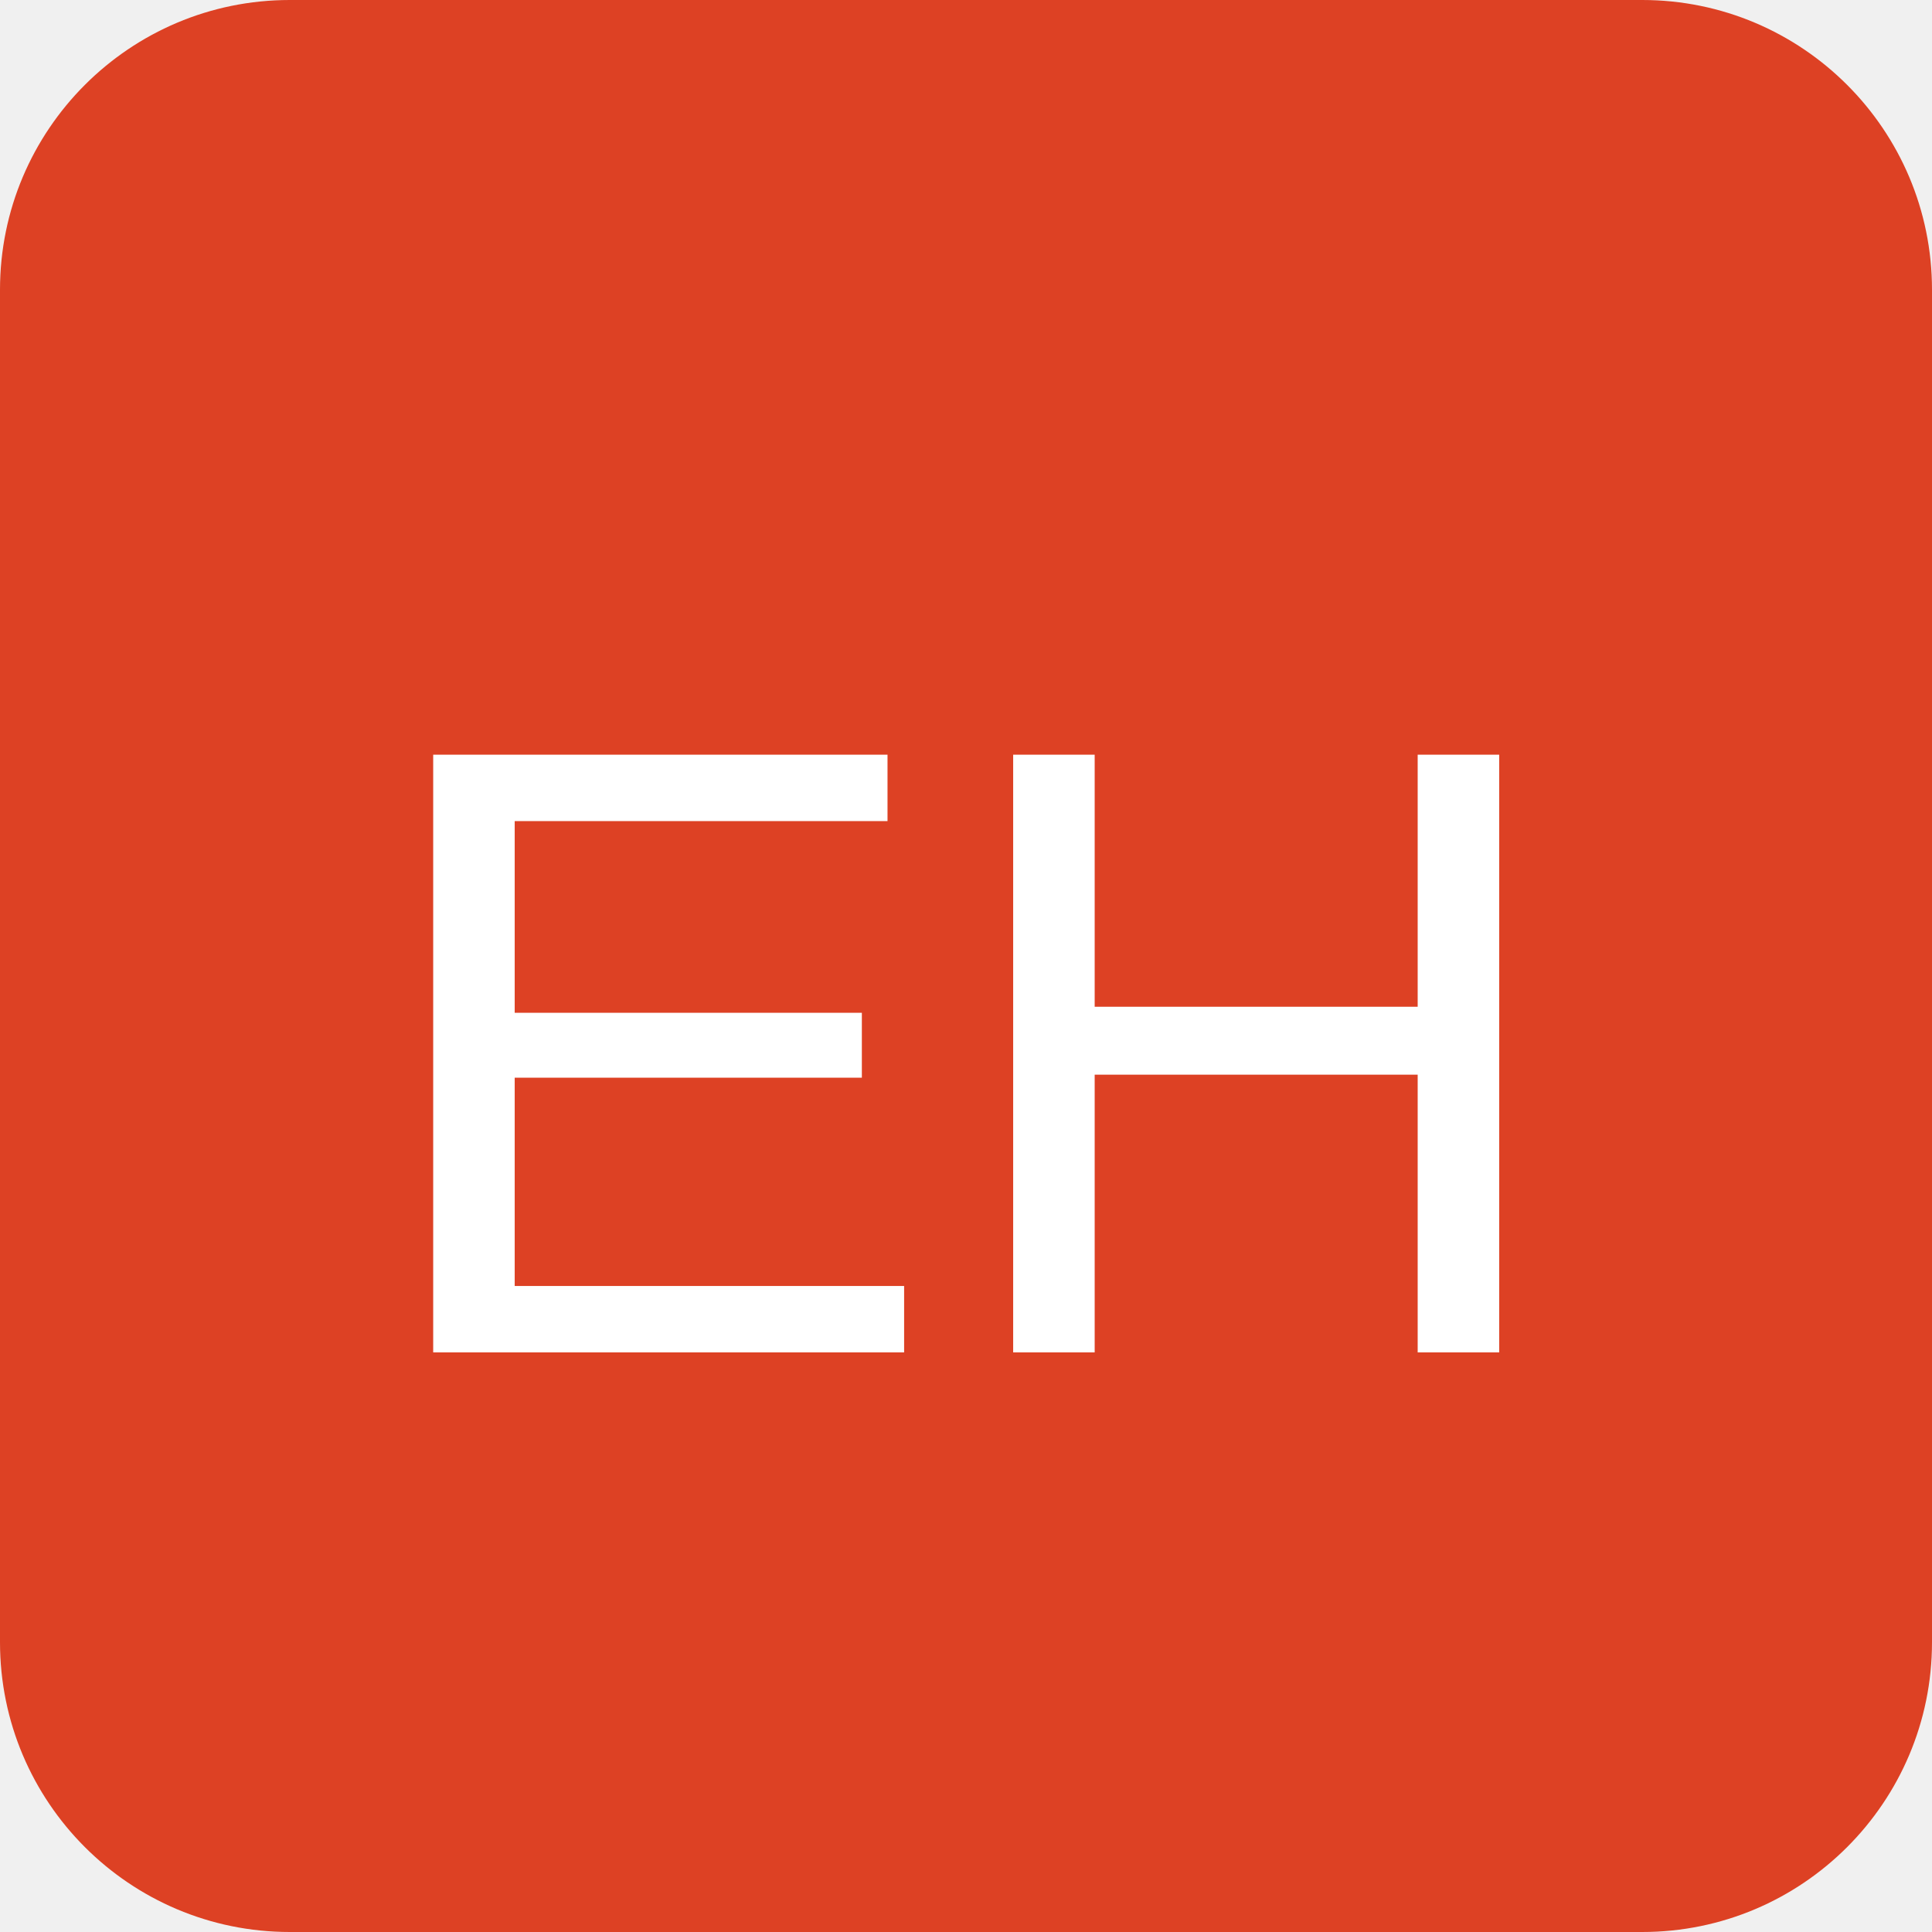
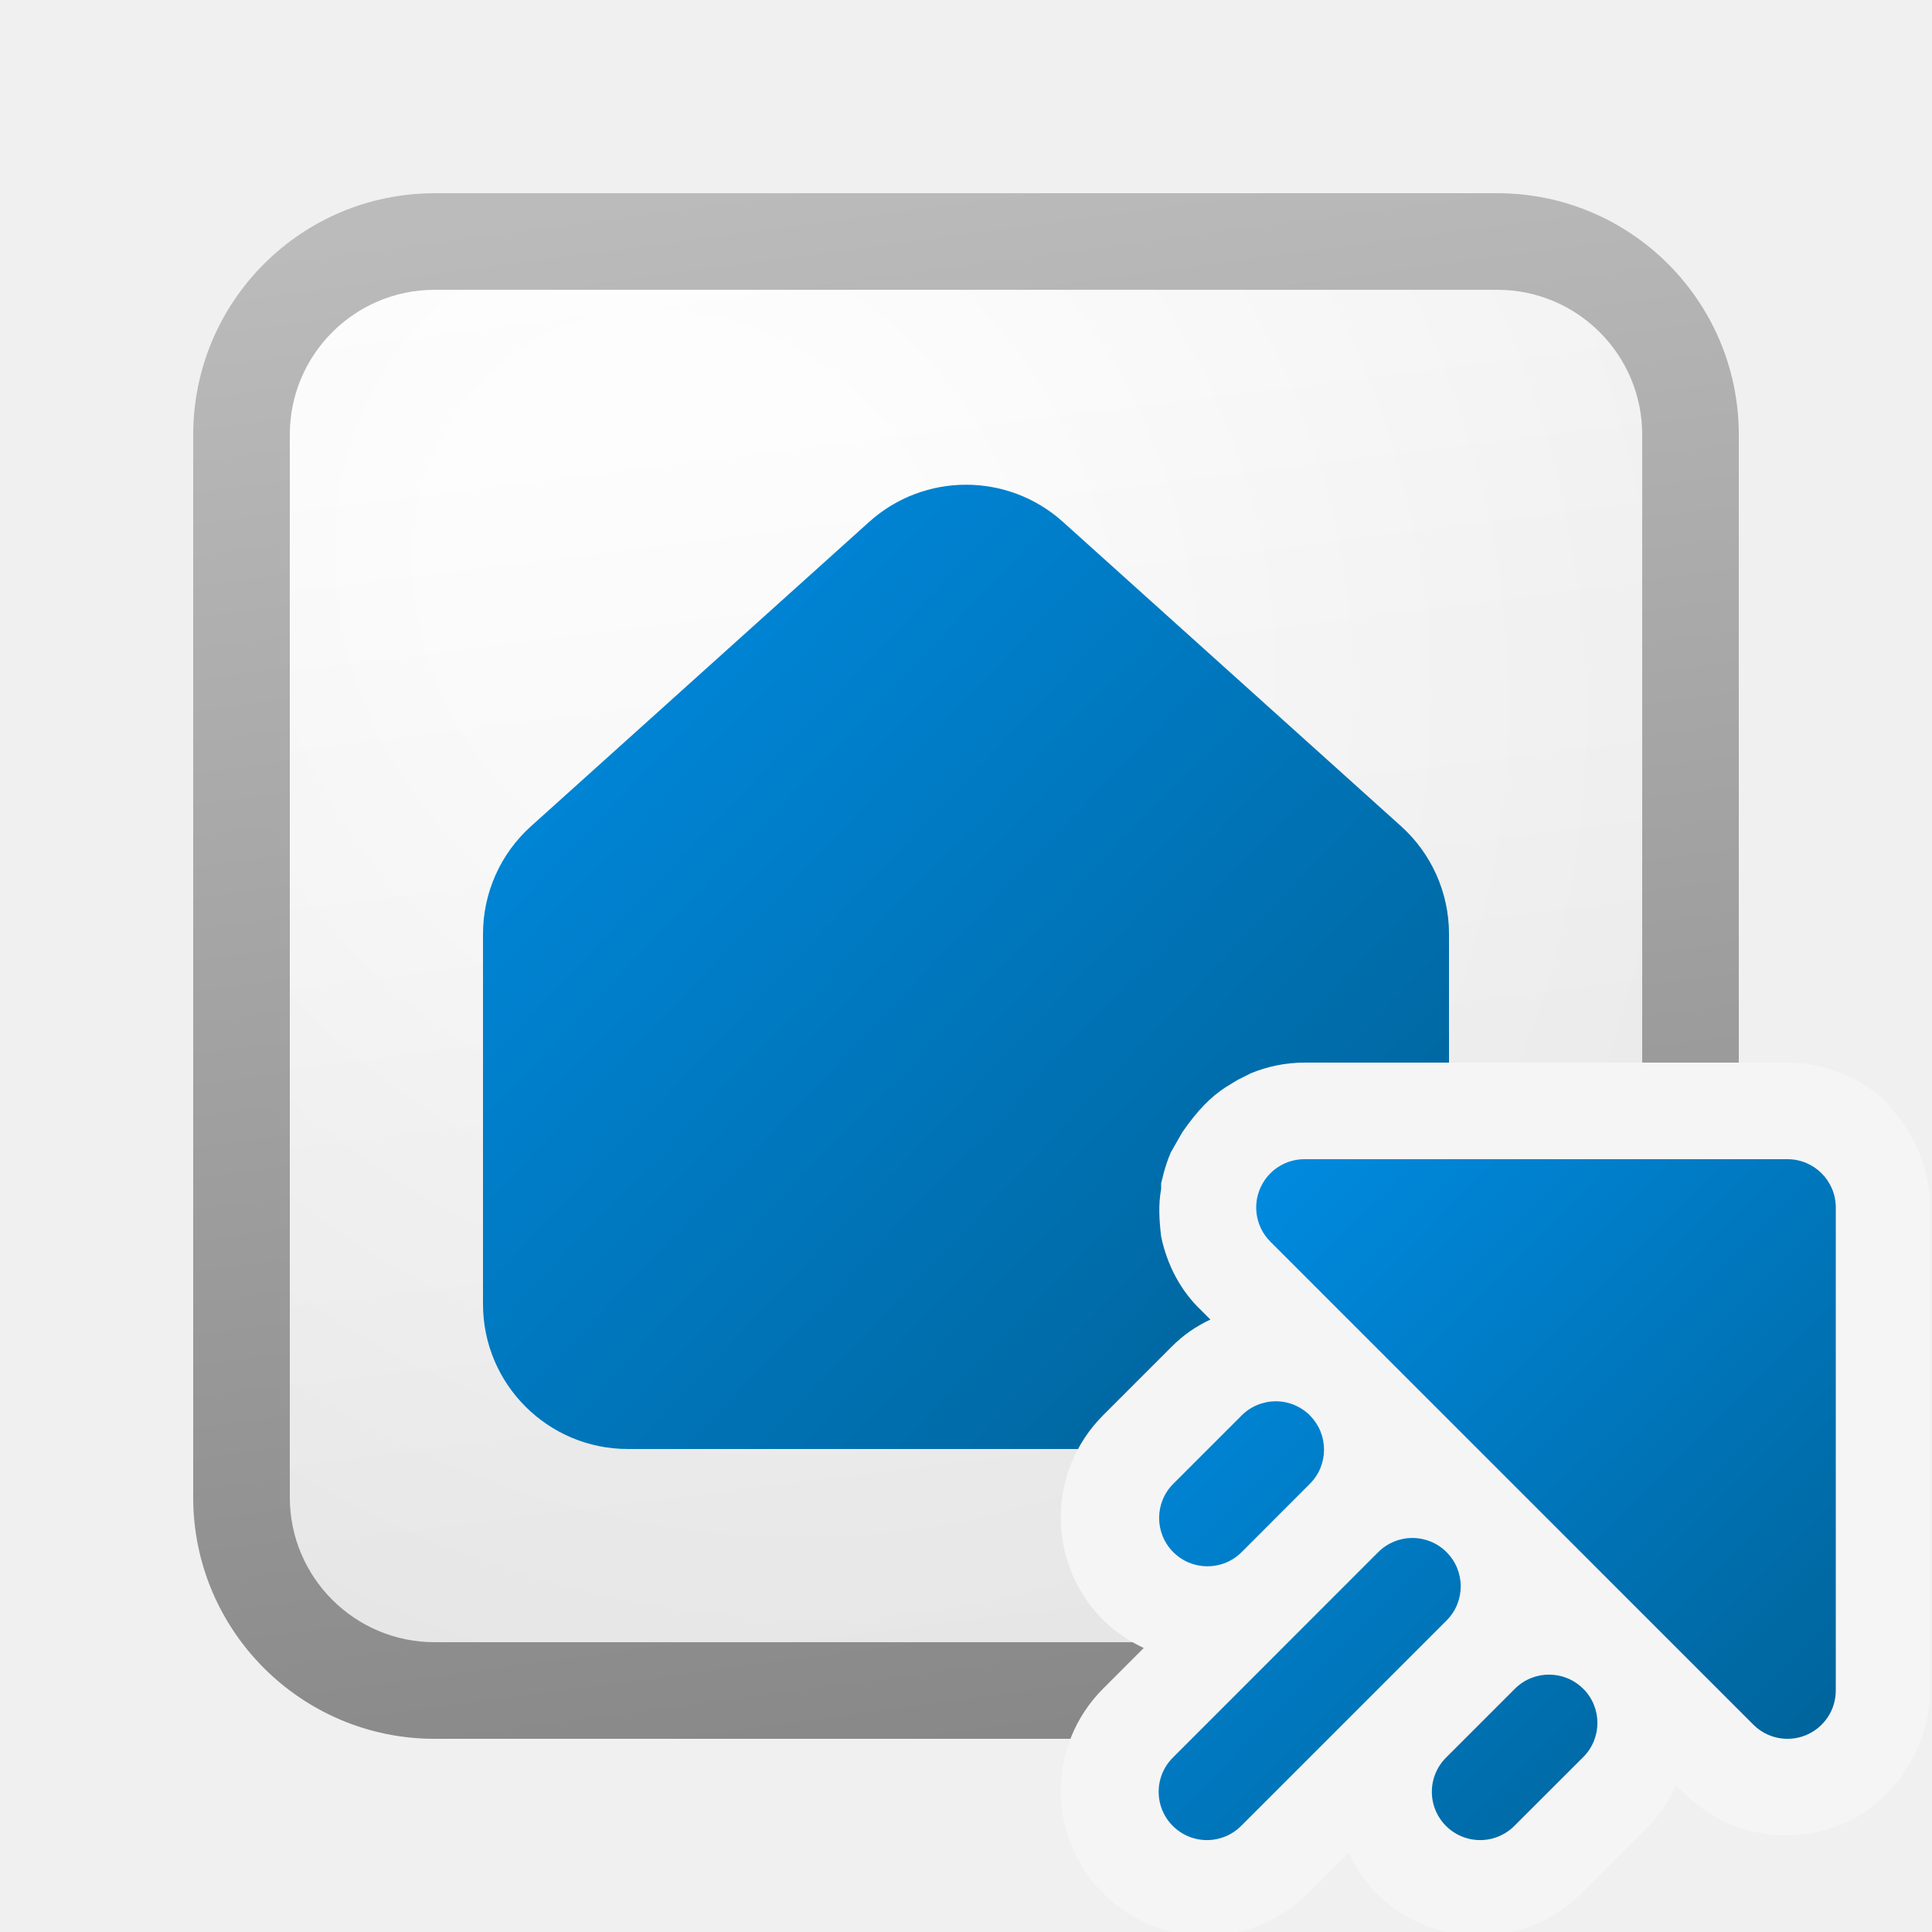
- <svg xmlns="http://www.w3.org/2000/svg" width="20" height="20" viewBox="0 0 20 20">
-   <rect width="20" height="20" rx="3" fill="#DD4124" />
-   <text x="10" y="14" font-family="Arial" font-size="9" fill="white" text-anchor="middle">EH</text>
+ <svg xmlns="http://www.w3.org/2000/svg" width="20" height="20" fill="currentColor">
+   <g clip-path="url(#i811c1a-a)">
+     <mask id="i811c1a-b" width="20" height="20" x="0" y="0" maskUnits="userSpaceOnUse" style="mask-type:luminance">
+       <path fill="#fff" d="M20 0H0v20h20z" />
+     </mask>
+     <g mask="url(#i811c1a-b)">
+       <path fill="url(#i811c1a-c)" d="M2 4.5A2.5 2.5 0 0 1 4.5 2h11A2.5 2.5 0 0 1 18 4.5v11a2.5 2.5 0 0 1-2.5 2.5h-11A2.5 2.5 0 0 1 2 15.5z" />
+       <path fill="url(#i811c1a-d)" fill-opacity=".2" d="M2 4.5A2.5 2.5 0 0 1 4.5 2h11A2.5 2.5 0 0 1 18 4.5v11a2.5 2.5 0 0 1-2.5 2.5h-11A2.5 2.5 0 0 1 2 15.5z" />
+       <path fill="url(#i811c1a-e)" fill-rule="evenodd" d="M15.5 3h-11A1.5 1.5 0 0 0 3 4.5v11A1.5 1.5 0 0 0 4.5 17h11a1.5 1.5 0 0 0 1.5-1.5v-11A1.5 1.5 0 0 0 15.5 3m-11-1A2.5 2.5 0 0 0 2 4.5v11A2.5 2.5 0 0 0 4.5 18h11a2.5 2.5 0 0 0 2.5-2.5v-11A2.5 2.5 0 0 0 15.5 2z" clip-rule="evenodd" />
+       <path fill="url(#i811c1a-f)" d="M9.577 15H13.5a1.5 1.5 0 0 0 1.5-1.5V9.668a1.5 1.5 0 0 0-.496-1.115l-3.5-3.15a1.5 1.5 0 0 0-2.007 0l-3.5 3.15A1.5 1.5 0 0 0 5 9.668V13.5A1.5 1.5 0 0 0 6.5 15h3.923" />
+       <path fill="#F5F5F5" d="M19.56 11.44c-.28-.28-.66-.44-1.06-.44h-5c-.19 0-.38.04-.55.11l-.14.07-.13.08c-.15.1-.28.23-.44.46l-.04.07-.08.14c-.03.07-.05.13-.07.2l-.03.12v.06c-.03.16-.02.32 0 .49.06.29.2.56.41.76l.1.1c-.15.07-.28.16-.4.28l-.71.71a1.5 1.5 0 0 0 0 2.12c.12.12.27.22.42.29l-.42.42a1.499 1.499 0 1 0 2.12 2.12l.42-.42c.07.15.17.3.29.42a1.5 1.5 0 0 0 2.12 0l.71-.71c.12-.12.2-.26.27-.41l.08.08c.21.21.48.36.76.41l.2.03h.1c.2 0 .39-.04.59-.12.11-.05.2-.1.25-.14l.13-.1.06-.06.15-.17.05-.08c.17-.25.26-.54.26-.84V12.5c0-.4-.16-.78-.44-1.06z" />
+       <path fill="url(#i811c1a-g)" d="M13.504 12h5a.5.5 0 0 1 .5.5v5a.5.5 0 0 1-.084.278l-.016.022a.5.5 0 0 1-.208.162.5.5 0 0 1-.545-.108l-5-5a.5.5 0 0 1-.077-.609l.01-.015.014-.022a.5.5 0 0 1 .406-.208" />
+       <path fill="url(#i811c1a-h)" d="M13.56 14.653a.5.5 0 0 1 0 .707l-.707.708a.5.5 0 0 1-.707-.708l.707-.707a.5.5 0 0 1 .708 0Z" />
+       <path fill="url(#i811c1a-i)" d="M16.39 17.482a.5.5 0 0 1 0 .707l-.708.707a.5.5 0 1 1-.707-.707l.707-.707a.5.5 0 0 1 .707 0Z" />
+       <path fill="url(#i811c1a-j)" d="M14.975 16.068a.5.5 0 0 1 0 .707l-2.121 2.121a.5.5 0 1 1-.707-.707l2.12-2.121a.5.5 0 0 1 .708 0" />
+     </g>
+   </g>
+   <defs>
+     <linearGradient id="i811c1a-c" x1="6.444" x2="8.468" y1="2" y2="18.192" gradientUnits="userSpaceOnUse">
+       <stop stop-color="#fff" />
+       <stop offset="1" stop-color="#EBEBEB" />
+     </linearGradient>
+     <linearGradient id="i811c1a-e" x1="7.167" x2="9.321" y1="2" y2="18.157" gradientUnits="userSpaceOnUse">
+       <stop stop-color="#BBB" />
+       <stop offset="1" stop-color="#888" />
+     </linearGradient>
+     <linearGradient id="i811c1a-f" x1="5" x2="15.488" y1="4.5" y2="14.488" gradientUnits="userSpaceOnUse">
+       <stop stop-color="#008EE6" />
+       <stop offset="1" stop-color="#006094" />
+     </linearGradient>
+     <linearGradient id="i811c1a-g" x1="12" x2="19.042" y1="12" y2="19.004" gradientUnits="userSpaceOnUse">
+       <stop stop-color="#008EE6" />
+       <stop offset="1" stop-color="#006094" />
+     </linearGradient>
+     <linearGradient id="i811c1a-h" x1="12" x2="19.042" y1="12" y2="19.004" gradientUnits="userSpaceOnUse">
+       <stop stop-color="#008EE6" />
+       <stop offset="1" stop-color="#006094" />
+     </linearGradient>
+     <linearGradient id="i811c1a-i" x1="12" x2="19.042" y1="12" y2="19.004" gradientUnits="userSpaceOnUse">
+       <stop stop-color="#008EE6" />
+       <stop offset="1" stop-color="#006094" />
+     </linearGradient>
+     <linearGradient id="i811c1a-j" x1="12" x2="19.042" y1="12" y2="19.004" gradientUnits="userSpaceOnUse">
+       <stop stop-color="#008EE6" />
+       <stop offset="1" stop-color="#006094" />
+     </linearGradient>
+     <radialGradient id="i811c1a-d" cx="0" cy="0" r="1" gradientTransform="rotate(56.31 -2.206 9.727)scale(15.2234 13.1741)" gradientUnits="userSpaceOnUse">
+       <stop offset=".177" stop-color="#fff" />
+       <stop offset="1" stop-color="#B8B8B8" />
+     </radialGradient>
+     <clipPath id="i811c1a-a">
+       <path fill="#fff" d="M0 0h20v20H0z" />
+     </clipPath>
+   </defs>
</svg>
